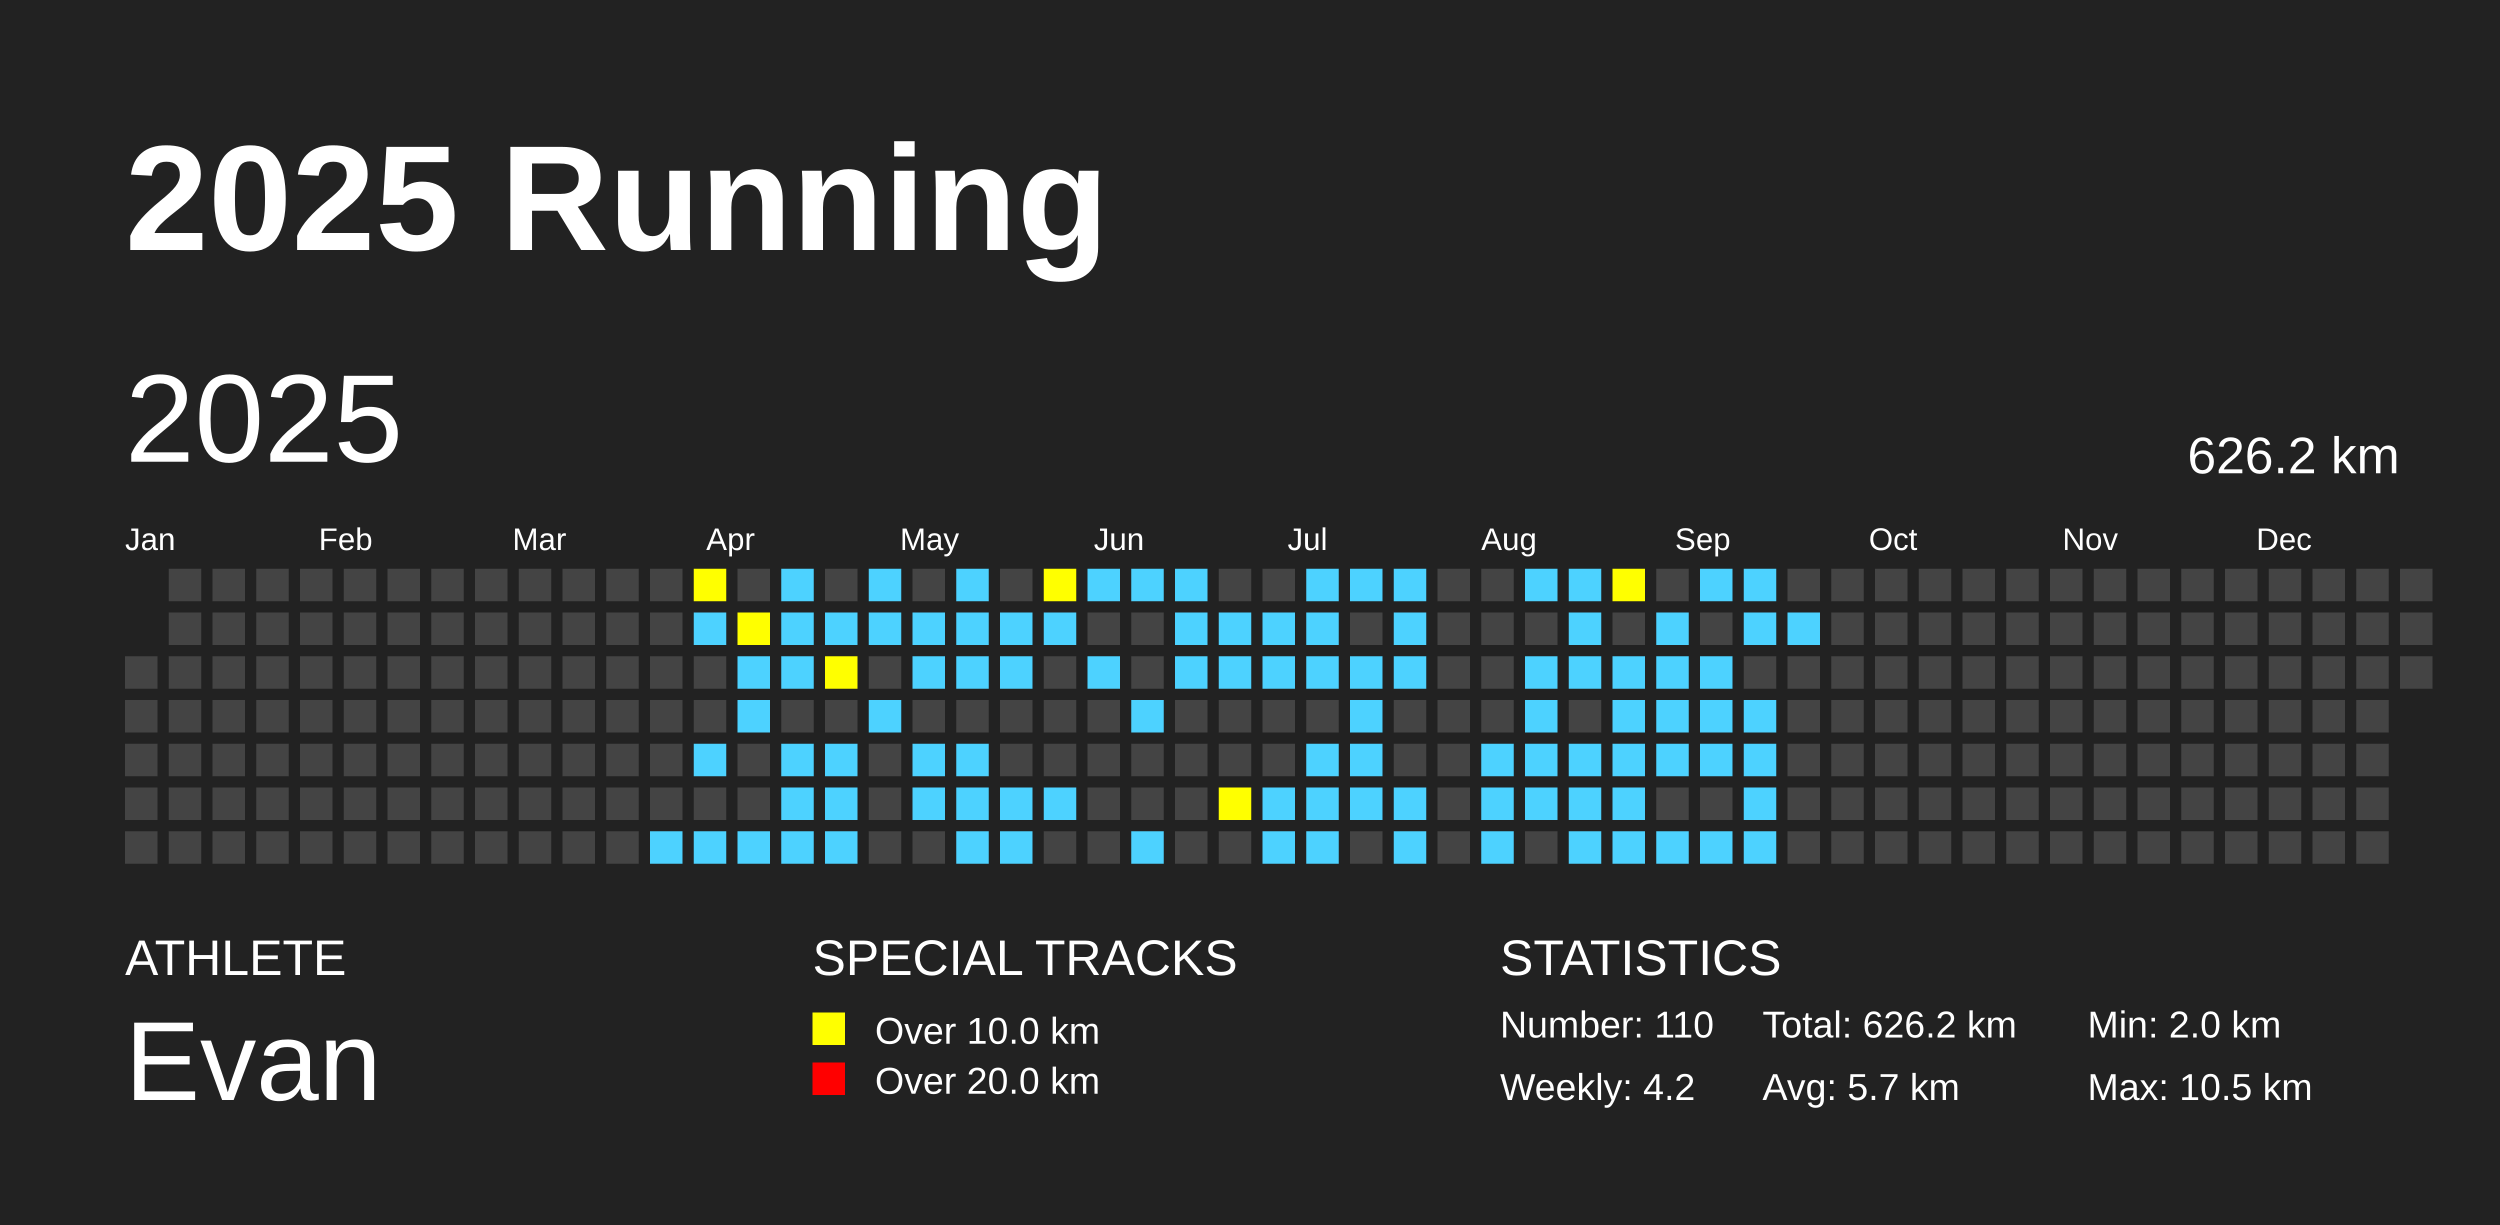
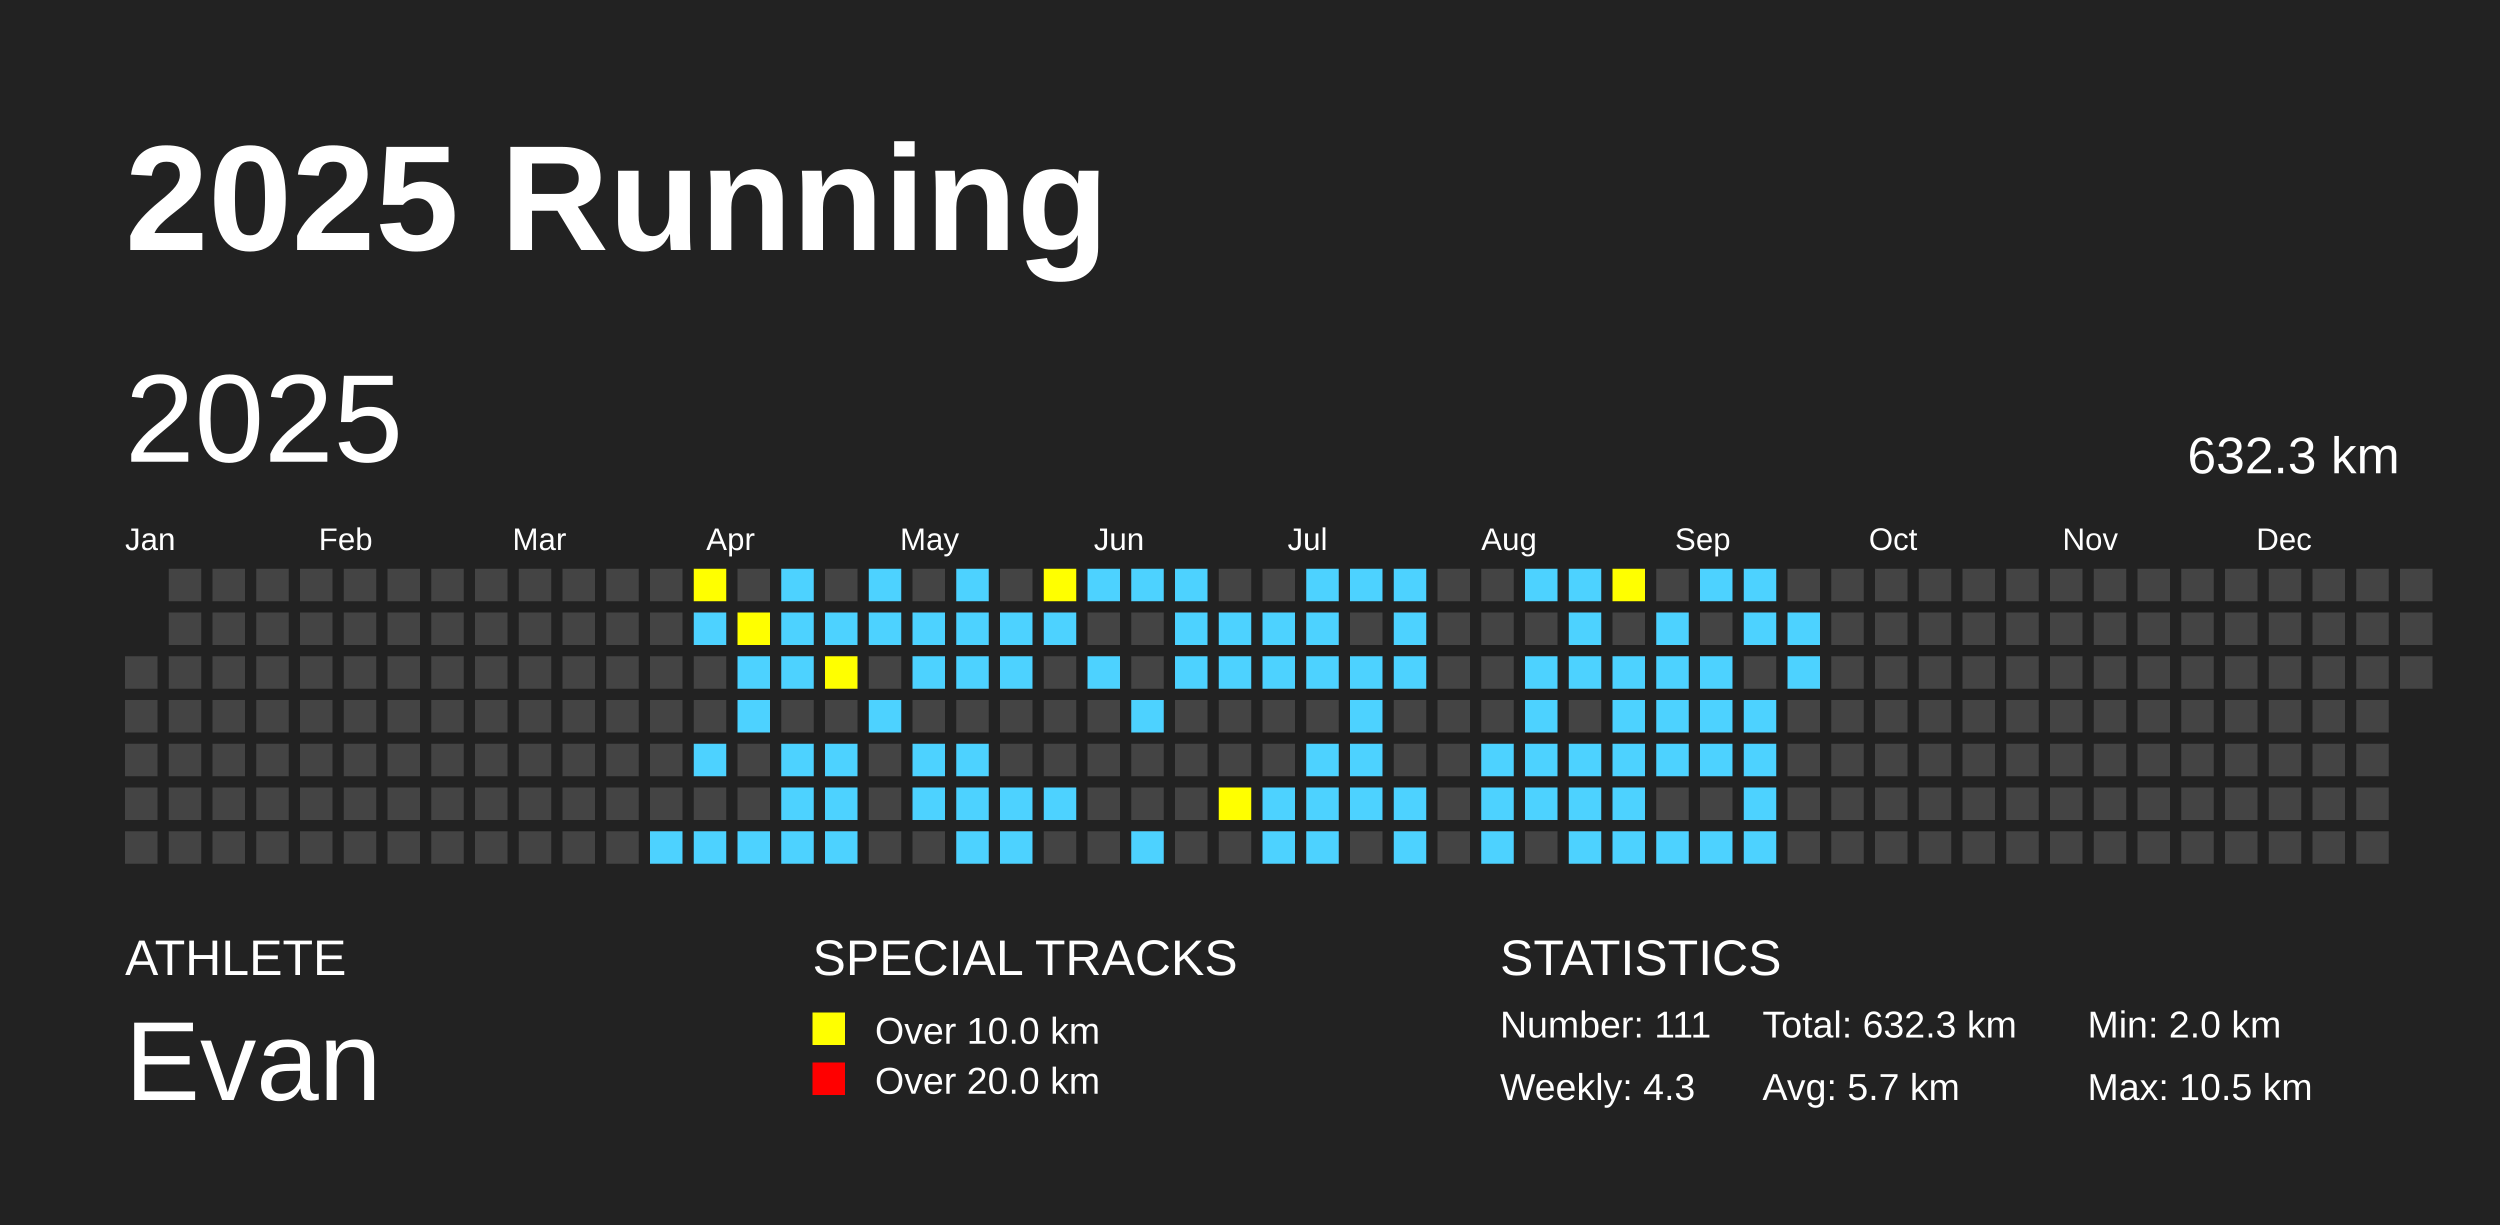
<svg xmlns="http://www.w3.org/2000/svg" baseProfile="full" height="98mm" version="1.1" viewBox="0,0,200,98" width="200mm">
  <defs />
  <rect fill="#222222" height="98" width="200" x="0" y="0" />
  <text fill="#FFFFFF" style="font-size:12px; font-family:Arial; font-weight:bold;" x="10" y="20">2025 Running</text>
  <text fill="#FFFFFF" style="font-size:4px; font-family:Arial" x="10" y="78">ATHLETE</text>
  <text fill="#FFFFFF" style="font-size:9px; font-family:Arial" x="10" y="88">Evan</text>
  <text fill="#FFFFFF" style="font-size:4px; font-family:Arial" x="65" y="78">SPECIAL TRACKS</text>
  <rect fill="yellow" height="2.6" width="2.6" x="65" y="81" />
  <text fill="#FFFFFF" style="font-size:3px; font-family:Arial" x="70" y="83.5">Over 10.0 km</text>
  <rect fill="red" height="2.6" width="2.6" x="65" y="85" />
  <text fill="#FFFFFF" style="font-size:3px; font-family:Arial" x="70" y="87.5">Over 20.0 km</text>
  <text fill="#FFFFFF" style="font-size:4px; font-family:Arial" x="120" y="78">STATISTICS</text>
-   <text fill="#FFFFFF" style="font-size:3px; font-family:Arial" x="120" y="83">Number: 110</text>
-   <text fill="#FFFFFF" style="font-size:3px; font-family:Arial" x="120" y="88">Weekly: 4.2</text>
-   <text fill="#FFFFFF" style="font-size:3px; font-family:Arial" x="141" y="83">Total: 626.2 km</text>
+   <text fill="#FFFFFF" style="font-size:3px; font-family:Arial" x="120" y="83">Number: 111</text>
+   <text fill="#FFFFFF" style="font-size:3px; font-family:Arial" x="120" y="88">Weekly: 4.3</text>
+   <text fill="#FFFFFF" style="font-size:3px; font-family:Arial" x="141" y="83">Total: 632.3 km</text>
  <text fill="#FFFFFF" style="font-size:3px; font-family:Arial" x="141" y="88">Avg: 5.7 km</text>
  <text fill="#FFFFFF" style="font-size:3px; font-family:Arial" x="167" y="83">Min: 2.0 km</text>
  <text fill="#FFFFFF" style="font-size:3px; font-family:Arial" x="167" y="88">Max: 10.5 km</text>
  <text dominant-baseline="hanging" fill="#FFFFFF" style="font-size:10.0px; font-family:Arial;" x="10" y="30">2025</text>
-   <text dominant-baseline="hanging" fill="#FFFFFF" style="font-size:4.125px; font-family:Arial;" x="175" y="35">626.2 km</text>
+   <text dominant-baseline="hanging" fill="#FFFFFF" style="font-size:4.125px; font-family:Arial;" x="175" y="35">632.3 km</text>
  <text fill="#FFFFFF" style="font-size:2.5px; font-family:Arial" x="10.0" y="44">Jan</text>
  <text fill="#FFFFFF" style="font-size:2.5px; font-family:Arial" x="25.5" y="44">Feb</text>
  <text fill="#FFFFFF" style="font-size:2.5px; font-family:Arial" x="41.0" y="44">Mar</text>
  <text fill="#FFFFFF" style="font-size:2.5px; font-family:Arial" x="56.5" y="44">Apr</text>
  <text fill="#FFFFFF" style="font-size:2.5px; font-family:Arial" x="72.0" y="44">May</text>
  <text fill="#FFFFFF" style="font-size:2.5px; font-family:Arial" x="87.5" y="44">Jun</text>
  <text fill="#FFFFFF" style="font-size:2.5px; font-family:Arial" x="103.0" y="44">Jul</text>
  <text fill="#FFFFFF" style="font-size:2.5px; font-family:Arial" x="118.5" y="44">Aug</text>
  <text fill="#FFFFFF" style="font-size:2.5px; font-family:Arial" x="134.0" y="44">Sep</text>
  <text fill="#FFFFFF" style="font-size:2.5px; font-family:Arial" x="149.5" y="44">Oct</text>
  <text fill="#FFFFFF" style="font-size:2.5px; font-family:Arial" x="165.0" y="44">Nov</text>
  <text fill="#FFFFFF" style="font-size:2.5px; font-family:Arial" x="180.5" y="44">Dec</text>
  <rect fill="#444444" height="2.6" width="2.6" x="10.0" y="52.5" />
  <rect fill="#444444" height="2.6" width="2.6" x="10.0" y="56.0" />
  <rect fill="#444444" height="2.6" width="2.6" x="10.0" y="59.5" />
  <rect fill="#444444" height="2.6" width="2.6" x="10.0" y="63.0" />
  <rect fill="#444444" height="2.6" width="2.6" x="10.0" y="66.5" />
  <rect fill="#444444" height="2.6" width="2.6" x="13.5" y="45.5" />
  <rect fill="#444444" height="2.6" width="2.6" x="13.5" y="49.0" />
  <rect fill="#444444" height="2.6" width="2.6" x="13.5" y="52.5" />
  <rect fill="#444444" height="2.6" width="2.6" x="13.5" y="56.0" />
  <rect fill="#444444" height="2.6" width="2.6" x="13.5" y="59.5" />
  <rect fill="#444444" height="2.6" width="2.6" x="13.5" y="63.0" />
  <rect fill="#444444" height="2.6" width="2.6" x="13.5" y="66.5" />
  <rect fill="#444444" height="2.6" width="2.6" x="17.0" y="45.5" />
  <rect fill="#444444" height="2.6" width="2.6" x="17.0" y="49.0" />
  <rect fill="#444444" height="2.6" width="2.6" x="17.0" y="52.5" />
  <rect fill="#444444" height="2.6" width="2.6" x="17.0" y="56.0" />
  <rect fill="#444444" height="2.6" width="2.6" x="17.0" y="59.5" />
  <rect fill="#444444" height="2.6" width="2.6" x="17.0" y="63.0" />
  <rect fill="#444444" height="2.6" width="2.6" x="17.0" y="66.5" />
  <rect fill="#444444" height="2.6" width="2.6" x="20.5" y="45.5" />
  <rect fill="#444444" height="2.6" width="2.6" x="20.5" y="49.0" />
  <rect fill="#444444" height="2.6" width="2.6" x="20.5" y="52.5" />
  <rect fill="#444444" height="2.6" width="2.6" x="20.5" y="56.0" />
  <rect fill="#444444" height="2.6" width="2.6" x="20.5" y="59.5" />
  <rect fill="#444444" height="2.6" width="2.6" x="20.5" y="63.0" />
  <rect fill="#444444" height="2.6" width="2.6" x="20.5" y="66.5" />
  <rect fill="#444444" height="2.6" width="2.6" x="24.0" y="45.5" />
  <rect fill="#444444" height="2.6" width="2.6" x="24.0" y="49.0" />
  <rect fill="#444444" height="2.6" width="2.6" x="24.0" y="52.5" />
  <rect fill="#444444" height="2.6" width="2.6" x="24.0" y="56.0" />
  <rect fill="#444444" height="2.6" width="2.6" x="24.0" y="59.5" />
  <rect fill="#444444" height="2.6" width="2.6" x="24.0" y="63.0" />
  <rect fill="#444444" height="2.6" width="2.6" x="24.0" y="66.5" />
  <rect fill="#444444" height="2.6" width="2.6" x="27.5" y="45.5" />
  <rect fill="#444444" height="2.6" width="2.6" x="27.5" y="49.0" />
  <rect fill="#444444" height="2.6" width="2.6" x="27.5" y="52.5" />
  <rect fill="#444444" height="2.6" width="2.6" x="27.5" y="56.0" />
  <rect fill="#444444" height="2.6" width="2.6" x="27.5" y="59.5" />
  <rect fill="#444444" height="2.6" width="2.6" x="27.5" y="63.0" />
  <rect fill="#444444" height="2.6" width="2.6" x="27.5" y="66.5" />
  <rect fill="#444444" height="2.6" width="2.6" x="31.0" y="45.5" />
  <rect fill="#444444" height="2.6" width="2.6" x="31.0" y="49.0" />
  <rect fill="#444444" height="2.6" width="2.6" x="31.0" y="52.5" />
  <rect fill="#444444" height="2.6" width="2.6" x="31.0" y="56.0" />
  <rect fill="#444444" height="2.6" width="2.6" x="31.0" y="59.5" />
  <rect fill="#444444" height="2.6" width="2.6" x="31.0" y="63.0" />
  <rect fill="#444444" height="2.6" width="2.6" x="31.0" y="66.5" />
  <rect fill="#444444" height="2.6" width="2.6" x="34.5" y="45.5" />
  <rect fill="#444444" height="2.6" width="2.6" x="34.5" y="49.0" />
  <rect fill="#444444" height="2.6" width="2.6" x="34.5" y="52.5" />
  <rect fill="#444444" height="2.6" width="2.6" x="34.5" y="56.0" />
  <rect fill="#444444" height="2.6" width="2.6" x="34.5" y="59.5" />
  <rect fill="#444444" height="2.6" width="2.6" x="34.5" y="63.0" />
  <rect fill="#444444" height="2.6" width="2.6" x="34.5" y="66.5" />
  <rect fill="#444444" height="2.6" width="2.6" x="38.0" y="45.5" />
  <rect fill="#444444" height="2.6" width="2.6" x="38.0" y="49.0" />
  <rect fill="#444444" height="2.6" width="2.6" x="38.0" y="52.5" />
  <rect fill="#444444" height="2.6" width="2.6" x="38.0" y="56.0" />
  <rect fill="#444444" height="2.6" width="2.6" x="38.0" y="59.5" />
  <rect fill="#444444" height="2.6" width="2.6" x="38.0" y="63.0" />
  <rect fill="#444444" height="2.6" width="2.6" x="38.0" y="66.5" />
  <rect fill="#444444" height="2.6" width="2.6" x="41.5" y="45.5" />
  <rect fill="#444444" height="2.6" width="2.6" x="41.5" y="49.0" />
  <rect fill="#444444" height="2.6" width="2.6" x="41.5" y="52.5" />
  <rect fill="#444444" height="2.6" width="2.6" x="41.5" y="56.0" />
  <rect fill="#444444" height="2.6" width="2.6" x="41.5" y="59.5" />
  <rect fill="#444444" height="2.6" width="2.6" x="41.5" y="63.0" />
  <rect fill="#444444" height="2.6" width="2.6" x="41.5" y="66.5" />
  <rect fill="#444444" height="2.6" width="2.6" x="45.0" y="45.5" />
  <rect fill="#444444" height="2.6" width="2.6" x="45.0" y="49.0" />
  <rect fill="#444444" height="2.6" width="2.6" x="45.0" y="52.5" />
  <rect fill="#444444" height="2.6" width="2.6" x="45.0" y="56.0" />
  <rect fill="#444444" height="2.6" width="2.6" x="45.0" y="59.5" />
  <rect fill="#444444" height="2.6" width="2.6" x="45.0" y="63.0" />
  <rect fill="#444444" height="2.6" width="2.6" x="45.0" y="66.5" />
  <rect fill="#444444" height="2.6" width="2.6" x="48.5" y="45.5" />
  <rect fill="#444444" height="2.6" width="2.6" x="48.5" y="49.0" />
  <rect fill="#444444" height="2.6" width="2.6" x="48.5" y="52.5" />
  <rect fill="#444444" height="2.6" width="2.6" x="48.5" y="56.0" />
  <rect fill="#444444" height="2.6" width="2.6" x="48.5" y="59.5" />
  <rect fill="#444444" height="2.6" width="2.6" x="48.5" y="63.0" />
  <rect fill="#444444" height="2.6" width="2.6" x="48.5" y="66.5" />
  <rect fill="#444444" height="2.6" width="2.6" x="52.0" y="45.5" />
  <rect fill="#444444" height="2.6" width="2.6" x="52.0" y="49.0" />
  <rect fill="#444444" height="2.6" width="2.6" x="52.0" y="52.5" />
  <rect fill="#444444" height="2.6" width="2.6" x="52.0" y="56.0" />
  <rect fill="#444444" height="2.6" width="2.6" x="52.0" y="59.5" />
  <rect fill="#444444" height="2.6" width="2.6" x="52.0" y="63.0" />
  <rect fill="#4DD2FF" height="2.6" width="2.6" x="52.0" y="66.5" />
  <rect fill="yellow" height="2.6" width="2.6" x="55.5" y="45.5" />
  <rect fill="#4DD2FF" height="2.6" width="2.6" x="55.5" y="49.0" />
  <rect fill="#444444" height="2.6" width="2.6" x="55.5" y="52.5" />
  <rect fill="#444444" height="2.6" width="2.6" x="55.5" y="56.0" />
  <rect fill="#4DD2FF" height="2.6" width="2.6" x="55.5" y="59.5" />
  <rect fill="#444444" height="2.6" width="2.6" x="55.5" y="63.0" />
  <rect fill="#4DD2FF" height="2.6" width="2.6" x="55.5" y="66.5" />
  <rect fill="#444444" height="2.6" width="2.6" x="59.0" y="45.5" />
  <rect fill="yellow" height="2.6" width="2.6" x="59.0" y="49.0" />
  <rect fill="#4DD2FF" height="2.6" width="2.6" x="59.0" y="52.5" />
  <rect fill="#4DD2FF" height="2.6" width="2.6" x="59.0" y="56.0" />
  <rect fill="#444444" height="2.6" width="2.6" x="59.0" y="59.5" />
  <rect fill="#444444" height="2.6" width="2.6" x="59.0" y="63.0" />
  <rect fill="#4DD2FF" height="2.6" width="2.6" x="59.0" y="66.5" />
  <rect fill="#4DD2FF" height="2.6" width="2.6" x="62.5" y="45.5" />
  <rect fill="#4DD2FF" height="2.6" width="2.6" x="62.5" y="49.0" />
  <rect fill="#4DD2FF" height="2.6" width="2.6" x="62.5" y="52.5" />
  <rect fill="#444444" height="2.6" width="2.6" x="62.5" y="56.0" />
  <rect fill="#4DD2FF" height="2.6" width="2.6" x="62.5" y="59.5" />
  <rect fill="#4DD2FF" height="2.6" width="2.6" x="62.5" y="63.0" />
  <rect fill="#4DD2FF" height="2.6" width="2.6" x="62.5" y="66.5" />
  <rect fill="#444444" height="2.6" width="2.6" x="66.0" y="45.5" />
  <rect fill="#4DD2FF" height="2.6" width="2.6" x="66.0" y="49.0" />
  <rect fill="yellow" height="2.6" width="2.6" x="66.0" y="52.5" />
  <rect fill="#444444" height="2.6" width="2.6" x="66.0" y="56.0" />
  <rect fill="#4DD2FF" height="2.6" width="2.6" x="66.0" y="59.5" />
  <rect fill="#4DD2FF" height="2.6" width="2.6" x="66.0" y="63.0" />
  <rect fill="#4DD2FF" height="2.6" width="2.6" x="66.0" y="66.5" />
  <rect fill="#4DD2FF" height="2.6" width="2.6" x="69.5" y="45.5" />
  <rect fill="#4DD2FF" height="2.6" width="2.6" x="69.5" y="49.0" />
  <rect fill="#444444" height="2.6" width="2.6" x="69.5" y="52.5" />
  <rect fill="#4DD2FF" height="2.6" width="2.6" x="69.5" y="56.0" />
  <rect fill="#444444" height="2.6" width="2.6" x="69.5" y="59.5" />
  <rect fill="#444444" height="2.6" width="2.6" x="69.5" y="63.0" />
  <rect fill="#444444" height="2.6" width="2.6" x="69.5" y="66.5" />
  <rect fill="#444444" height="2.6" width="2.6" x="73.0" y="45.5" />
  <rect fill="#4DD2FF" height="2.6" width="2.6" x="73.0" y="49.0" />
  <rect fill="#4DD2FF" height="2.6" width="2.6" x="73.0" y="52.5" />
  <rect fill="#444444" height="2.6" width="2.6" x="73.0" y="56.0" />
  <rect fill="#4DD2FF" height="2.6" width="2.6" x="73.0" y="59.5" />
  <rect fill="#4DD2FF" height="2.6" width="2.6" x="73.0" y="63.0" />
  <rect fill="#444444" height="2.6" width="2.6" x="73.0" y="66.5" />
  <rect fill="#4DD2FF" height="2.6" width="2.6" x="76.5" y="45.5" />
  <rect fill="#4DD2FF" height="2.6" width="2.6" x="76.5" y="49.0" />
  <rect fill="#4DD2FF" height="2.6" width="2.6" x="76.5" y="52.5" />
  <rect fill="#444444" height="2.6" width="2.6" x="76.5" y="56.0" />
  <rect fill="#4DD2FF" height="2.6" width="2.6" x="76.5" y="59.5" />
  <rect fill="#4DD2FF" height="2.6" width="2.6" x="76.5" y="63.0" />
  <rect fill="#4DD2FF" height="2.6" width="2.6" x="76.5" y="66.5" />
  <rect fill="#444444" height="2.6" width="2.6" x="80.0" y="45.5" />
  <rect fill="#4DD2FF" height="2.6" width="2.6" x="80.0" y="49.0" />
  <rect fill="#4DD2FF" height="2.6" width="2.6" x="80.0" y="52.5" />
  <rect fill="#444444" height="2.6" width="2.6" x="80.0" y="56.0" />
  <rect fill="#444444" height="2.6" width="2.6" x="80.0" y="59.5" />
  <rect fill="#4DD2FF" height="2.6" width="2.6" x="80.0" y="63.0" />
  <rect fill="#4DD2FF" height="2.6" width="2.6" x="80.0" y="66.5" />
  <rect fill="yellow" height="2.6" width="2.6" x="83.5" y="45.5" />
  <rect fill="#4DD2FF" height="2.6" width="2.6" x="83.5" y="49.0" />
  <rect fill="#444444" height="2.6" width="2.6" x="83.5" y="52.5" />
  <rect fill="#444444" height="2.6" width="2.6" x="83.5" y="56.0" />
  <rect fill="#444444" height="2.6" width="2.6" x="83.5" y="59.5" />
  <rect fill="#4DD2FF" height="2.6" width="2.6" x="83.5" y="63.0" />
  <rect fill="#444444" height="2.6" width="2.6" x="83.5" y="66.5" />
  <rect fill="#4DD2FF" height="2.6" width="2.6" x="87.0" y="45.5" />
  <rect fill="#444444" height="2.6" width="2.6" x="87.0" y="49.0" />
  <rect fill="#4DD2FF" height="2.6" width="2.6" x="87.0" y="52.5" />
  <rect fill="#444444" height="2.6" width="2.6" x="87.0" y="56.0" />
  <rect fill="#444444" height="2.6" width="2.6" x="87.0" y="59.5" />
  <rect fill="#444444" height="2.6" width="2.6" x="87.0" y="63.0" />
  <rect fill="#444444" height="2.6" width="2.6" x="87.0" y="66.5" />
  <rect fill="#4DD2FF" height="2.6" width="2.6" x="90.5" y="45.5" />
  <rect fill="#444444" height="2.6" width="2.6" x="90.5" y="49.0" />
  <rect fill="#444444" height="2.6" width="2.6" x="90.5" y="52.5" />
  <rect fill="#4DD2FF" height="2.6" width="2.6" x="90.5" y="56.0" />
  <rect fill="#444444" height="2.6" width="2.6" x="90.5" y="59.5" />
  <rect fill="#444444" height="2.6" width="2.6" x="90.5" y="63.0" />
  <rect fill="#4DD2FF" height="2.6" width="2.6" x="90.5" y="66.5" />
  <rect fill="#4DD2FF" height="2.6" width="2.6" x="94.0" y="45.5" />
  <rect fill="#4DD2FF" height="2.6" width="2.6" x="94.0" y="49.0" />
  <rect fill="#4DD2FF" height="2.6" width="2.6" x="94.0" y="52.5" />
  <rect fill="#444444" height="2.6" width="2.6" x="94.0" y="56.0" />
  <rect fill="#444444" height="2.6" width="2.6" x="94.0" y="59.5" />
  <rect fill="#444444" height="2.6" width="2.6" x="94.0" y="63.0" />
  <rect fill="#444444" height="2.6" width="2.6" x="94.0" y="66.5" />
  <rect fill="#444444" height="2.6" width="2.6" x="97.5" y="45.5" />
  <rect fill="#4DD2FF" height="2.6" width="2.6" x="97.5" y="49.0" />
  <rect fill="#4DD2FF" height="2.6" width="2.6" x="97.5" y="52.5" />
  <rect fill="#444444" height="2.6" width="2.6" x="97.5" y="56.0" />
  <rect fill="#444444" height="2.6" width="2.6" x="97.5" y="59.5" />
  <rect fill="yellow" height="2.6" width="2.6" x="97.5" y="63.0" />
  <rect fill="#444444" height="2.6" width="2.6" x="97.5" y="66.5" />
  <rect fill="#444444" height="2.6" width="2.6" x="101.0" y="45.5" />
  <rect fill="#4DD2FF" height="2.6" width="2.6" x="101.0" y="49.0" />
  <rect fill="#4DD2FF" height="2.6" width="2.6" x="101.0" y="52.5" />
  <rect fill="#444444" height="2.6" width="2.6" x="101.0" y="56.0" />
  <rect fill="#444444" height="2.6" width="2.6" x="101.0" y="59.5" />
  <rect fill="#4DD2FF" height="2.6" width="2.6" x="101.0" y="63.0" />
  <rect fill="#4DD2FF" height="2.6" width="2.6" x="101.0" y="66.5" />
  <rect fill="#4DD2FF" height="2.6" width="2.6" x="104.5" y="45.5" />
  <rect fill="#4DD2FF" height="2.6" width="2.6" x="104.5" y="49.0" />
  <rect fill="#4DD2FF" height="2.6" width="2.6" x="104.5" y="52.5" />
  <rect fill="#444444" height="2.6" width="2.6" x="104.5" y="56.0" />
  <rect fill="#4DD2FF" height="2.6" width="2.6" x="104.5" y="59.5" />
  <rect fill="#4DD2FF" height="2.6" width="2.6" x="104.5" y="63.0" />
  <rect fill="#4DD2FF" height="2.6" width="2.6" x="104.5" y="66.5" />
  <rect fill="#4DD2FF" height="2.6" width="2.6" x="108.0" y="45.5" />
  <rect fill="#444444" height="2.6" width="2.6" x="108.0" y="49.0" />
  <rect fill="#4DD2FF" height="2.6" width="2.6" x="108.0" y="52.5" />
  <rect fill="#4DD2FF" height="2.6" width="2.6" x="108.0" y="56.0" />
  <rect fill="#4DD2FF" height="2.6" width="2.6" x="108.0" y="59.5" />
  <rect fill="#4DD2FF" height="2.6" width="2.6" x="108.0" y="63.0" />
  <rect fill="#444444" height="2.6" width="2.6" x="108.0" y="66.5" />
  <rect fill="#4DD2FF" height="2.6" width="2.6" x="111.5" y="45.5" />
  <rect fill="#4DD2FF" height="2.6" width="2.6" x="111.5" y="49.0" />
  <rect fill="#4DD2FF" height="2.6" width="2.6" x="111.5" y="52.5" />
  <rect fill="#444444" height="2.6" width="2.6" x="111.5" y="56.0" />
  <rect fill="#444444" height="2.6" width="2.6" x="111.5" y="59.5" />
  <rect fill="#4DD2FF" height="2.6" width="2.6" x="111.5" y="63.0" />
  <rect fill="#4DD2FF" height="2.6" width="2.6" x="111.5" y="66.5" />
  <rect fill="#444444" height="2.6" width="2.6" x="115.0" y="45.5" />
  <rect fill="#444444" height="2.6" width="2.6" x="115.0" y="49.0" />
  <rect fill="#444444" height="2.6" width="2.6" x="115.0" y="52.5" />
  <rect fill="#444444" height="2.6" width="2.6" x="115.0" y="56.0" />
  <rect fill="#444444" height="2.6" width="2.6" x="115.0" y="59.5" />
  <rect fill="#444444" height="2.6" width="2.6" x="115.0" y="63.0" />
  <rect fill="#444444" height="2.6" width="2.6" x="115.0" y="66.5" />
  <rect fill="#444444" height="2.6" width="2.6" x="118.5" y="45.5" />
  <rect fill="#444444" height="2.6" width="2.6" x="118.5" y="49.0" />
  <rect fill="#444444" height="2.6" width="2.6" x="118.5" y="52.5" />
  <rect fill="#444444" height="2.6" width="2.6" x="118.5" y="56.0" />
  <rect fill="#4DD2FF" height="2.6" width="2.6" x="118.5" y="59.5" />
  <rect fill="#4DD2FF" height="2.6" width="2.6" x="118.5" y="63.0" />
  <rect fill="#4DD2FF" height="2.6" width="2.6" x="118.5" y="66.5" />
  <rect fill="#4DD2FF" height="2.6" width="2.6" x="122.0" y="45.5" />
  <rect fill="#444444" height="2.6" width="2.6" x="122.0" y="49.0" />
  <rect fill="#4DD2FF" height="2.6" width="2.6" x="122.0" y="52.5" />
  <rect fill="#4DD2FF" height="2.6" width="2.6" x="122.0" y="56.0" />
  <rect fill="#4DD2FF" height="2.6" width="2.6" x="122.0" y="59.5" />
  <rect fill="#4DD2FF" height="2.6" width="2.6" x="122.0" y="63.0" />
  <rect fill="#444444" height="2.6" width="2.6" x="122.0" y="66.5" />
  <rect fill="#4DD2FF" height="2.6" width="2.6" x="125.5" y="45.5" />
  <rect fill="#4DD2FF" height="2.6" width="2.6" x="125.5" y="49.0" />
  <rect fill="#4DD2FF" height="2.6" width="2.6" x="125.5" y="52.5" />
  <rect fill="#444444" height="2.6" width="2.6" x="125.5" y="56.0" />
  <rect fill="#4DD2FF" height="2.6" width="2.6" x="125.5" y="59.5" />
  <rect fill="#4DD2FF" height="2.6" width="2.6" x="125.5" y="63.0" />
  <rect fill="#4DD2FF" height="2.6" width="2.6" x="125.5" y="66.5" />
  <rect fill="yellow" height="2.6" width="2.6" x="129.0" y="45.5" />
  <rect fill="#444444" height="2.6" width="2.6" x="129.0" y="49.0" />
  <rect fill="#4DD2FF" height="2.6" width="2.6" x="129.0" y="52.5" />
  <rect fill="#4DD2FF" height="2.6" width="2.6" x="129.0" y="56.0" />
  <rect fill="#4DD2FF" height="2.6" width="2.6" x="129.0" y="59.5" />
  <rect fill="#4DD2FF" height="2.6" width="2.6" x="129.0" y="63.0" />
  <rect fill="#4DD2FF" height="2.6" width="2.6" x="129.0" y="66.5" />
  <rect fill="#444444" height="2.6" width="2.6" x="132.5" y="45.5" />
  <rect fill="#4DD2FF" height="2.6" width="2.6" x="132.5" y="49.0" />
  <rect fill="#4DD2FF" height="2.6" width="2.6" x="132.5" y="52.5" />
  <rect fill="#4DD2FF" height="2.6" width="2.6" x="132.5" y="56.0" />
  <rect fill="#4DD2FF" height="2.6" width="2.6" x="132.5" y="59.5" />
  <rect fill="#444444" height="2.6" width="2.6" x="132.5" y="63.0" />
  <rect fill="#4DD2FF" height="2.6" width="2.6" x="132.5" y="66.5" />
  <rect fill="#4DD2FF" height="2.6" width="2.6" x="136.0" y="45.5" />
  <rect fill="#444444" height="2.6" width="2.6" x="136.0" y="49.0" />
  <rect fill="#4DD2FF" height="2.6" width="2.6" x="136.0" y="52.5" />
  <rect fill="#4DD2FF" height="2.6" width="2.6" x="136.0" y="56.0" />
  <rect fill="#4DD2FF" height="2.6" width="2.6" x="136.0" y="59.5" />
  <rect fill="#444444" height="2.6" width="2.6" x="136.0" y="63.0" />
  <rect fill="#4DD2FF" height="2.6" width="2.6" x="136.0" y="66.5" />
  <rect fill="#4DD2FF" height="2.6" width="2.6" x="139.5" y="45.5" />
  <rect fill="#4DD2FF" height="2.6" width="2.6" x="139.5" y="49.0" />
  <rect fill="#444444" height="2.6" width="2.6" x="139.5" y="52.5" />
  <rect fill="#4DD2FF" height="2.6" width="2.6" x="139.5" y="56.0" />
  <rect fill="#4DD2FF" height="2.6" width="2.6" x="139.5" y="59.5" />
  <rect fill="#4DD2FF" height="2.6" width="2.6" x="139.5" y="63.0" />
  <rect fill="#4DD2FF" height="2.6" width="2.6" x="139.5" y="66.5" />
  <rect fill="#444444" height="2.6" width="2.6" x="143.0" y="45.5" />
  <rect fill="#4DD2FF" height="2.6" width="2.6" x="143.0" y="49.0" />
-   <rect fill="#444444" height="2.6" width="2.6" x="143.0" y="52.5" />
+   <rect fill="#4DD2FF" height="2.6" width="2.6" x="143.0" y="52.5" />
  <rect fill="#444444" height="2.6" width="2.6" x="143.0" y="56.0" />
  <rect fill="#444444" height="2.6" width="2.6" x="143.0" y="59.5" />
  <rect fill="#444444" height="2.6" width="2.6" x="143.0" y="63.0" />
  <rect fill="#444444" height="2.6" width="2.6" x="143.0" y="66.5" />
  <rect fill="#444444" height="2.6" width="2.6" x="146.5" y="45.5" />
  <rect fill="#444444" height="2.6" width="2.6" x="146.5" y="49.0" />
  <rect fill="#444444" height="2.6" width="2.6" x="146.5" y="52.5" />
  <rect fill="#444444" height="2.6" width="2.6" x="146.5" y="56.0" />
  <rect fill="#444444" height="2.6" width="2.6" x="146.5" y="59.5" />
  <rect fill="#444444" height="2.6" width="2.6" x="146.5" y="63.0" />
  <rect fill="#444444" height="2.6" width="2.6" x="146.5" y="66.5" />
  <rect fill="#444444" height="2.6" width="2.6" x="150.0" y="45.5" />
  <rect fill="#444444" height="2.6" width="2.6" x="150.0" y="49.0" />
  <rect fill="#444444" height="2.6" width="2.6" x="150.0" y="52.5" />
  <rect fill="#444444" height="2.6" width="2.6" x="150.0" y="56.0" />
  <rect fill="#444444" height="2.6" width="2.6" x="150.0" y="59.5" />
  <rect fill="#444444" height="2.6" width="2.6" x="150.0" y="63.0" />
  <rect fill="#444444" height="2.6" width="2.6" x="150.0" y="66.5" />
  <rect fill="#444444" height="2.6" width="2.6" x="153.5" y="45.5" />
  <rect fill="#444444" height="2.6" width="2.6" x="153.5" y="49.0" />
  <rect fill="#444444" height="2.6" width="2.6" x="153.5" y="52.5" />
  <rect fill="#444444" height="2.6" width="2.6" x="153.5" y="56.0" />
  <rect fill="#444444" height="2.6" width="2.6" x="153.5" y="59.5" />
  <rect fill="#444444" height="2.6" width="2.6" x="153.5" y="63.0" />
  <rect fill="#444444" height="2.6" width="2.6" x="153.5" y="66.5" />
  <rect fill="#444444" height="2.6" width="2.6" x="157.0" y="45.5" />
  <rect fill="#444444" height="2.6" width="2.6" x="157.0" y="49.0" />
  <rect fill="#444444" height="2.6" width="2.6" x="157.0" y="52.5" />
  <rect fill="#444444" height="2.6" width="2.6" x="157.0" y="56.0" />
  <rect fill="#444444" height="2.6" width="2.6" x="157.0" y="59.5" />
  <rect fill="#444444" height="2.6" width="2.6" x="157.0" y="63.0" />
  <rect fill="#444444" height="2.6" width="2.6" x="157.0" y="66.5" />
  <rect fill="#444444" height="2.6" width="2.6" x="160.5" y="45.5" />
  <rect fill="#444444" height="2.6" width="2.6" x="160.5" y="49.0" />
  <rect fill="#444444" height="2.6" width="2.6" x="160.5" y="52.5" />
  <rect fill="#444444" height="2.6" width="2.6" x="160.5" y="56.0" />
  <rect fill="#444444" height="2.6" width="2.6" x="160.5" y="59.5" />
  <rect fill="#444444" height="2.6" width="2.6" x="160.5" y="63.0" />
  <rect fill="#444444" height="2.6" width="2.6" x="160.5" y="66.5" />
  <rect fill="#444444" height="2.6" width="2.6" x="164.0" y="45.5" />
  <rect fill="#444444" height="2.6" width="2.6" x="164.0" y="49.0" />
  <rect fill="#444444" height="2.6" width="2.6" x="164.0" y="52.5" />
  <rect fill="#444444" height="2.6" width="2.6" x="164.0" y="56.0" />
  <rect fill="#444444" height="2.6" width="2.6" x="164.0" y="59.5" />
  <rect fill="#444444" height="2.6" width="2.6" x="164.0" y="63.0" />
  <rect fill="#444444" height="2.6" width="2.6" x="164.0" y="66.5" />
  <rect fill="#444444" height="2.6" width="2.6" x="167.5" y="45.5" />
  <rect fill="#444444" height="2.6" width="2.6" x="167.5" y="49.0" />
  <rect fill="#444444" height="2.6" width="2.6" x="167.5" y="52.5" />
  <rect fill="#444444" height="2.6" width="2.6" x="167.5" y="56.0" />
  <rect fill="#444444" height="2.6" width="2.6" x="167.5" y="59.5" />
  <rect fill="#444444" height="2.6" width="2.6" x="167.5" y="63.0" />
  <rect fill="#444444" height="2.6" width="2.6" x="167.5" y="66.5" />
  <rect fill="#444444" height="2.6" width="2.6" x="171.0" y="45.5" />
  <rect fill="#444444" height="2.6" width="2.6" x="171.0" y="49.0" />
  <rect fill="#444444" height="2.6" width="2.6" x="171.0" y="52.5" />
  <rect fill="#444444" height="2.6" width="2.6" x="171.0" y="56.0" />
  <rect fill="#444444" height="2.6" width="2.6" x="171.0" y="59.5" />
  <rect fill="#444444" height="2.6" width="2.6" x="171.0" y="63.0" />
  <rect fill="#444444" height="2.6" width="2.6" x="171.0" y="66.5" />
  <rect fill="#444444" height="2.6" width="2.6" x="174.5" y="45.5" />
  <rect fill="#444444" height="2.6" width="2.6" x="174.5" y="49.0" />
  <rect fill="#444444" height="2.6" width="2.6" x="174.5" y="52.5" />
  <rect fill="#444444" height="2.6" width="2.6" x="174.5" y="56.0" />
  <rect fill="#444444" height="2.6" width="2.6" x="174.5" y="59.5" />
  <rect fill="#444444" height="2.6" width="2.6" x="174.5" y="63.0" />
  <rect fill="#444444" height="2.6" width="2.6" x="174.5" y="66.5" />
  <rect fill="#444444" height="2.6" width="2.6" x="178.0" y="45.5" />
  <rect fill="#444444" height="2.6" width="2.6" x="178.0" y="49.0" />
  <rect fill="#444444" height="2.6" width="2.6" x="178.0" y="52.5" />
  <rect fill="#444444" height="2.6" width="2.6" x="178.0" y="56.0" />
  <rect fill="#444444" height="2.6" width="2.6" x="178.0" y="59.5" />
  <rect fill="#444444" height="2.6" width="2.6" x="178.0" y="63.0" />
  <rect fill="#444444" height="2.6" width="2.6" x="178.0" y="66.5" />
  <rect fill="#444444" height="2.6" width="2.6" x="181.5" y="45.5" />
  <rect fill="#444444" height="2.6" width="2.6" x="181.5" y="49.0" />
  <rect fill="#444444" height="2.6" width="2.6" x="181.5" y="52.5" />
  <rect fill="#444444" height="2.6" width="2.6" x="181.5" y="56.0" />
  <rect fill="#444444" height="2.6" width="2.6" x="181.5" y="59.5" />
  <rect fill="#444444" height="2.6" width="2.6" x="181.5" y="63.0" />
  <rect fill="#444444" height="2.6" width="2.6" x="181.5" y="66.5" />
  <rect fill="#444444" height="2.6" width="2.6" x="185.0" y="45.5" />
  <rect fill="#444444" height="2.6" width="2.6" x="185.0" y="49.0" />
  <rect fill="#444444" height="2.6" width="2.6" x="185.0" y="52.5" />
  <rect fill="#444444" height="2.6" width="2.6" x="185.0" y="56.0" />
  <rect fill="#444444" height="2.6" width="2.6" x="185.0" y="59.5" />
  <rect fill="#444444" height="2.6" width="2.6" x="185.0" y="63.0" />
  <rect fill="#444444" height="2.6" width="2.6" x="185.0" y="66.5" />
  <rect fill="#444444" height="2.6" width="2.6" x="188.5" y="45.5" />
  <rect fill="#444444" height="2.6" width="2.6" x="188.5" y="49.0" />
  <rect fill="#444444" height="2.6" width="2.6" x="188.5" y="52.5" />
  <rect fill="#444444" height="2.6" width="2.6" x="188.5" y="56.0" />
  <rect fill="#444444" height="2.6" width="2.6" x="188.5" y="59.5" />
  <rect fill="#444444" height="2.6" width="2.6" x="188.5" y="63.0" />
  <rect fill="#444444" height="2.6" width="2.6" x="188.5" y="66.5" />
  <rect fill="#444444" height="2.6" width="2.6" x="192.0" y="45.5" />
  <rect fill="#444444" height="2.6" width="2.6" x="192.0" y="49.0" />
  <rect fill="#444444" height="2.6" width="2.6" x="192.0" y="52.5" />
</svg>
